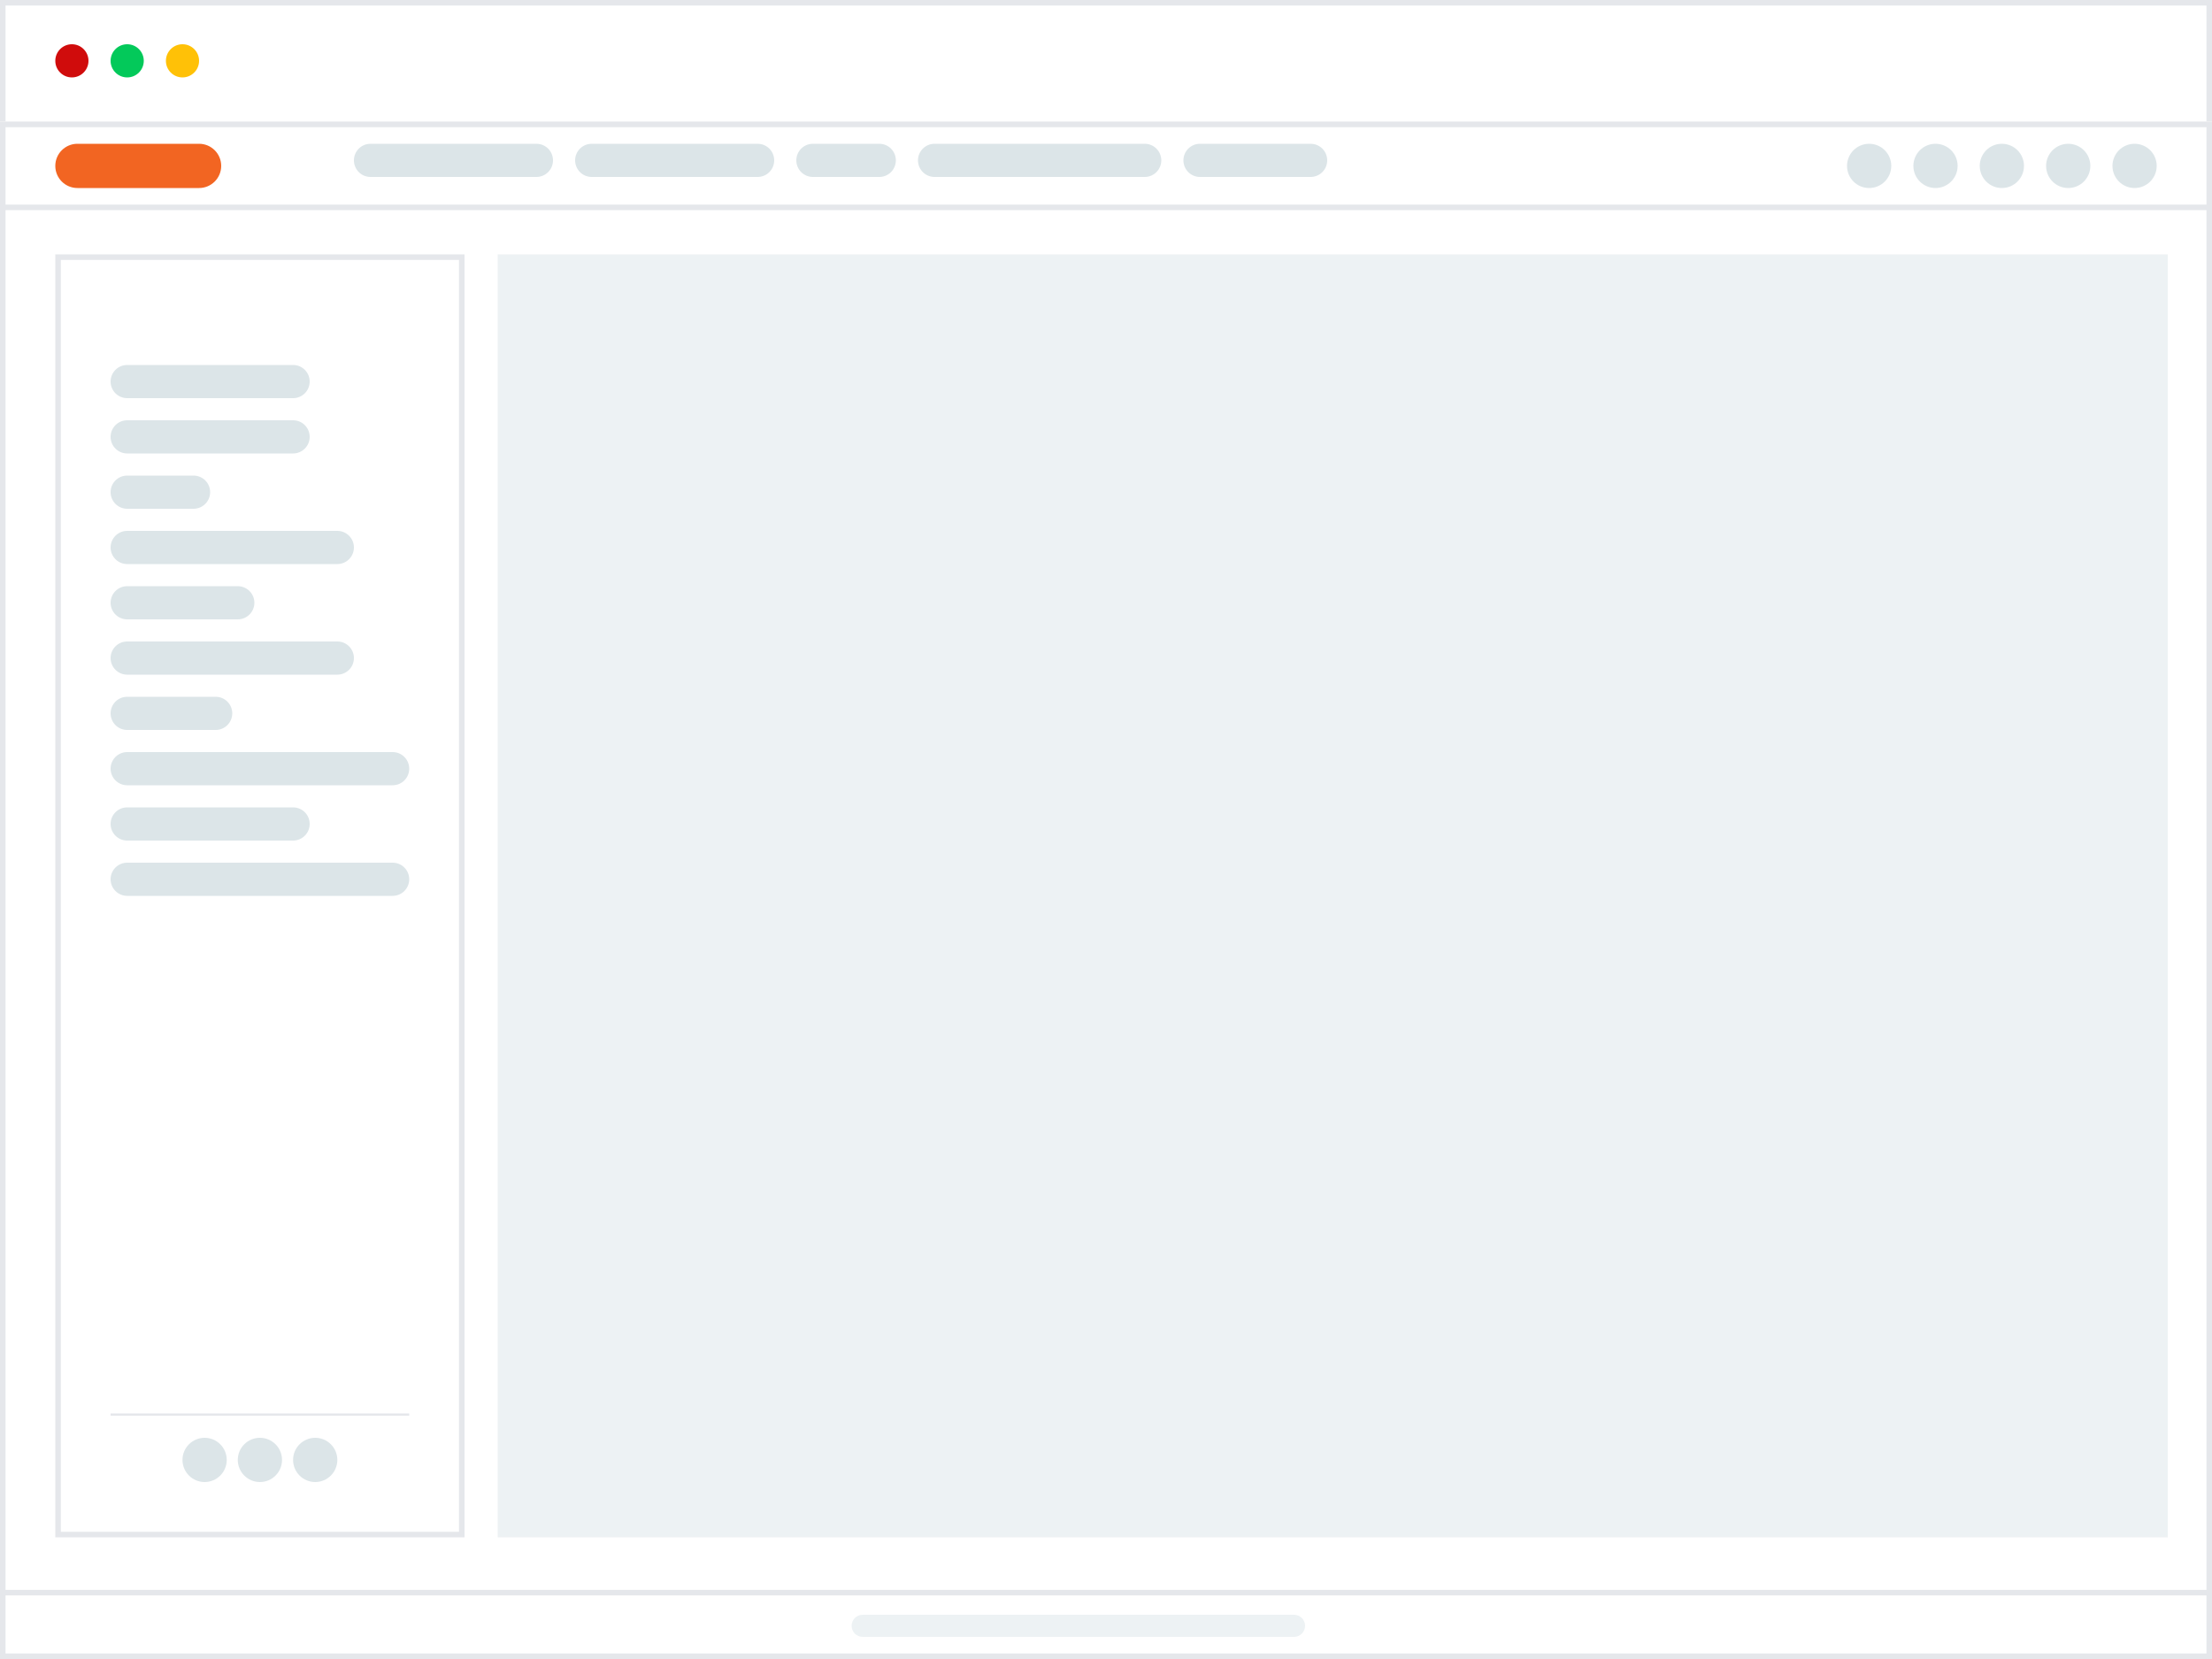
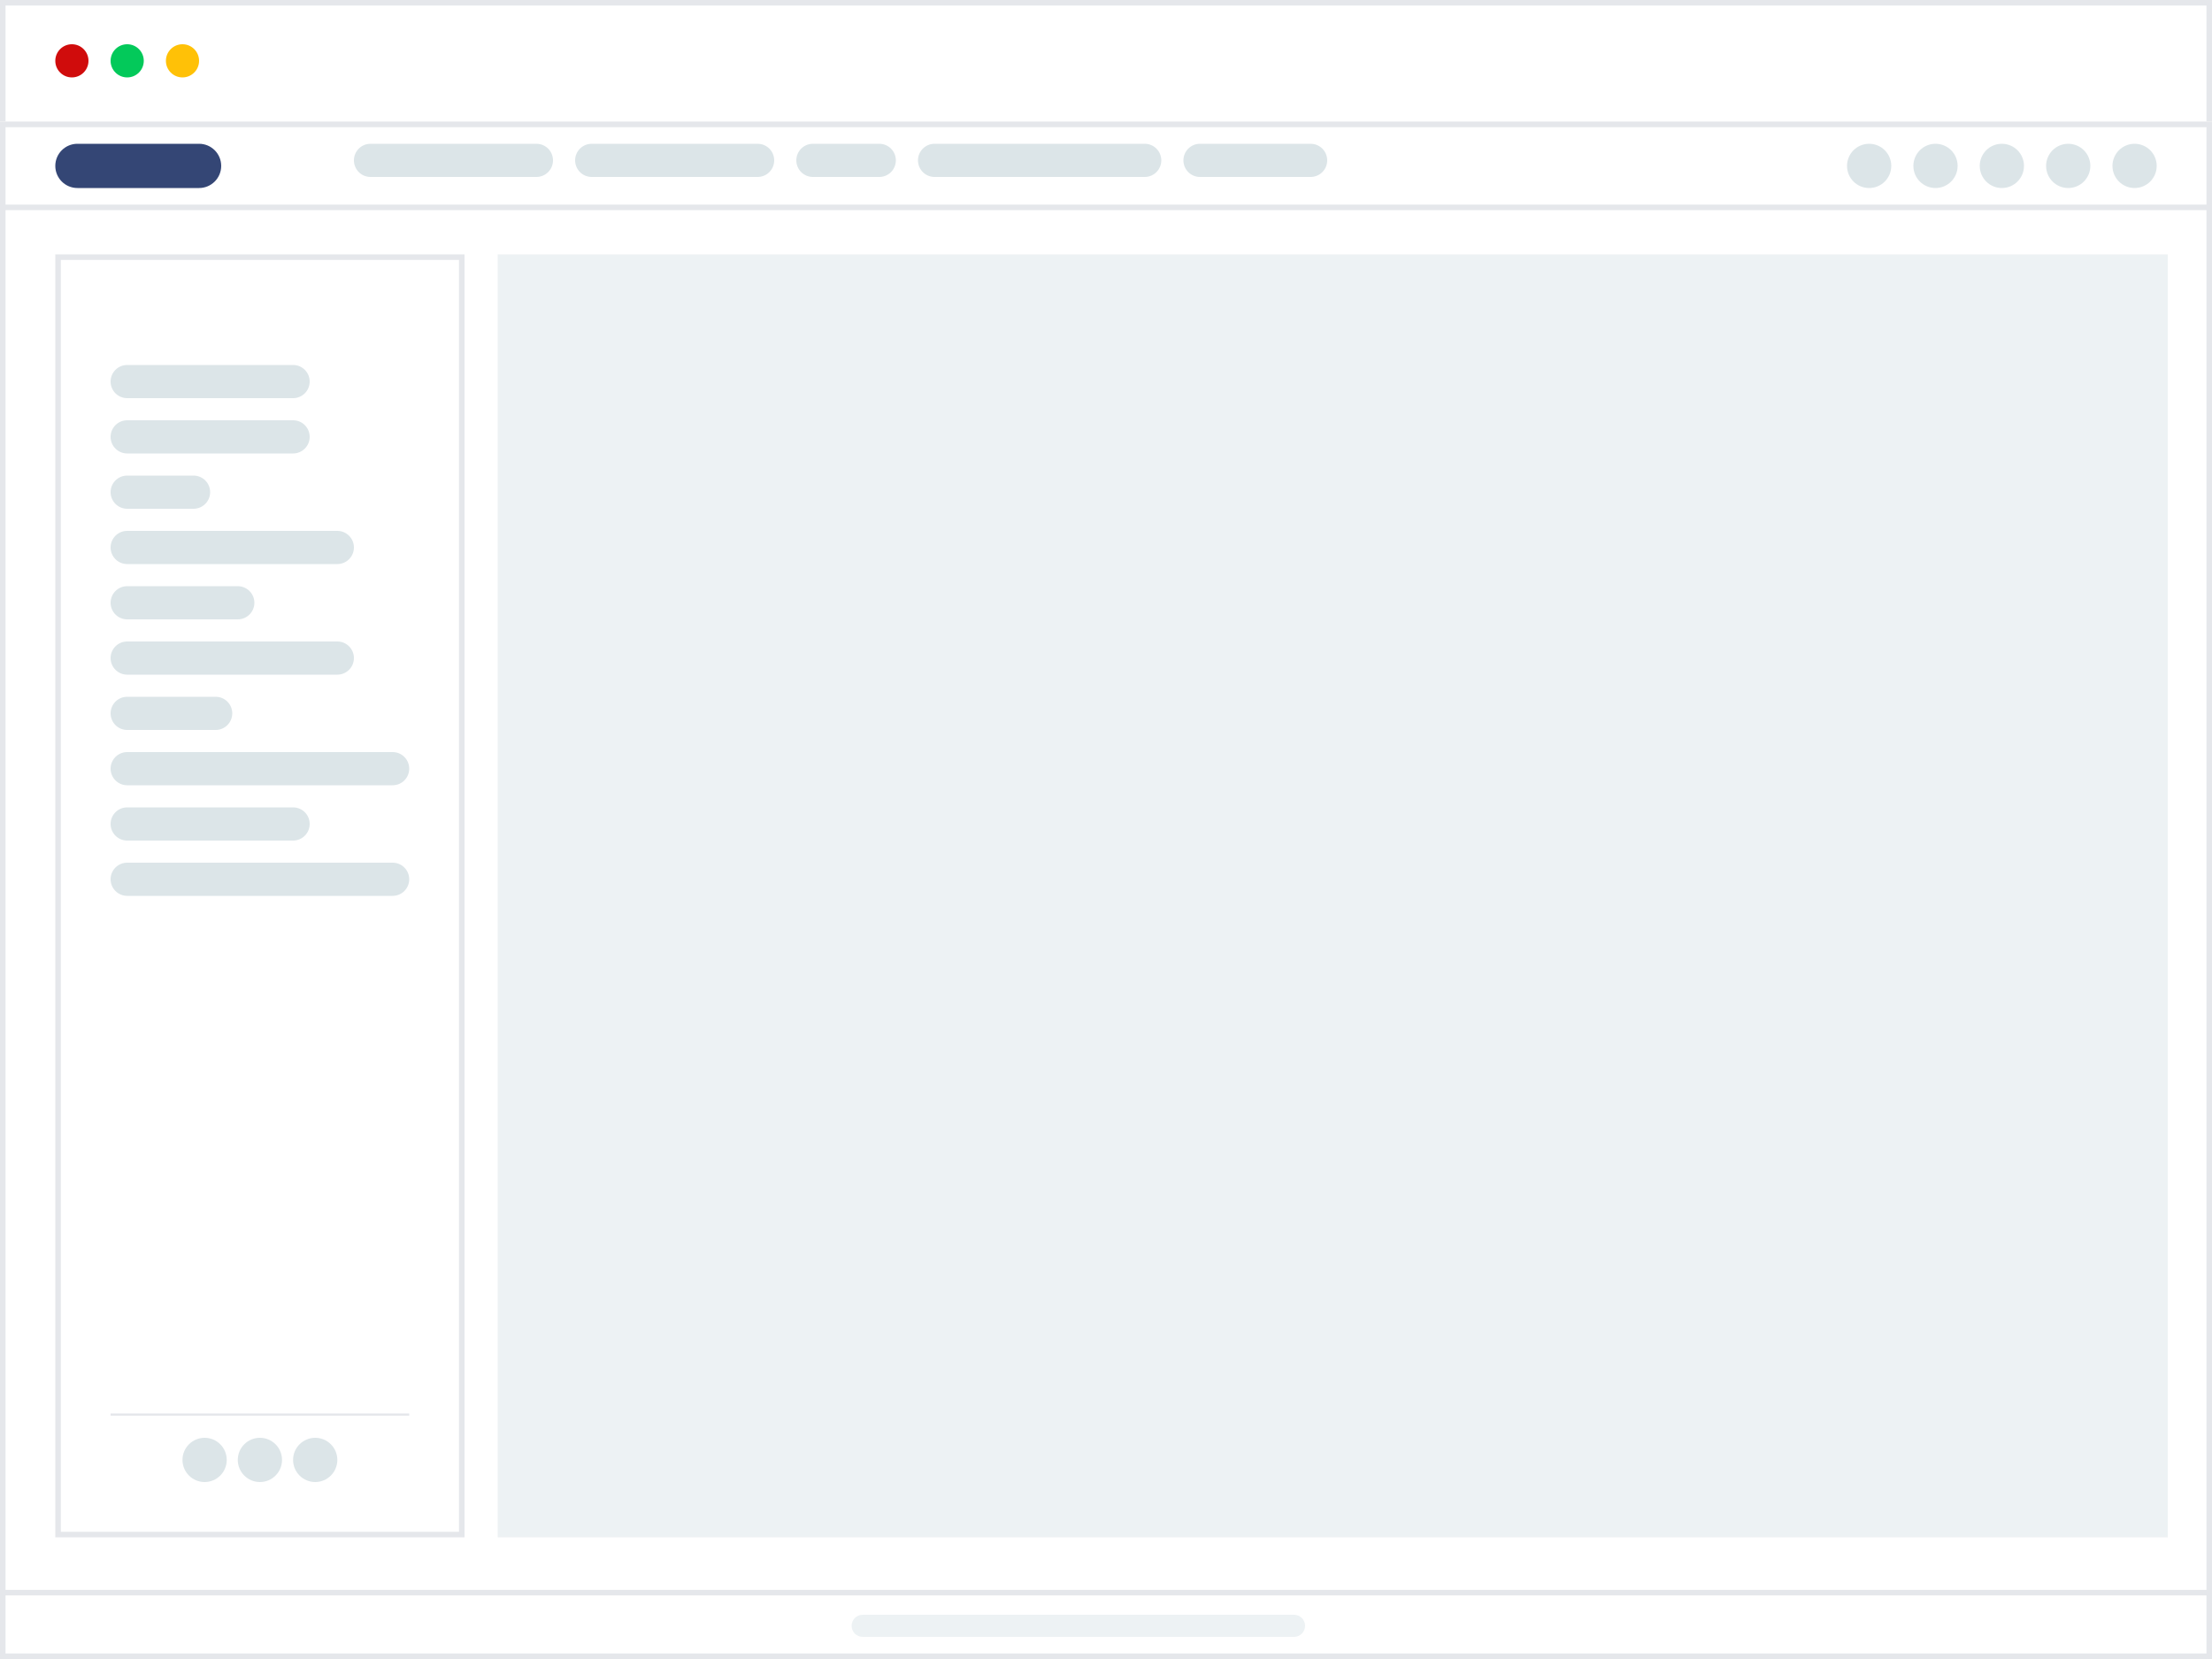
<svg xmlns="http://www.w3.org/2000/svg" width="200" height="150" viewBox="0 0 200 150" fill="none">
  <mask id="path-1-inside-1_1066_41389" fill="white">
    <path d="M0 0H200V11H0V0Z" />
  </mask>
  <path d="M0 0H200V11H0V0Z" fill="white" />
  <path d="M0 0V-0.5H-0.5V0H0ZM200 0H200.5V-0.5H200V0ZM0 0.5H200V-0.5H0V0.5ZM199.5 0V11H200.5V0H199.5ZM0.5 11V0H-0.5V11H0.5Z" fill="#E5E7EB" mask="url(#path-1-inside-1_1066_41389)" />
  <circle cx="6.5" cy="5.5" r="1.5" fill="#D00C0C" />
  <circle cx="11.5" cy="5.5" r="1.5" fill="#03C95A" />
  <circle cx="16.5" cy="5.5" r="1.5" fill="#FFC107" />
  <path d="M0.25 11.25H199.75V149.75H0.25V11.25Z" fill="white" />
  <path d="M0.25 11.25H199.75V149.75H0.25V11.25Z" stroke="#E5E7EB" stroke-width="0.5" />
  <mask id="path-7-inside-2_1066_41389" fill="white">
    <path d="M0 11H200V19H0V11Z" />
  </mask>
  <path d="M200 18.5H0V19.5H200V18.5Z" fill="#E5E7EB" mask="url(#path-7-inside-2_1066_41389)" />
-   <rect x="5" y="13" width="15" height="4" rx="2" fill="#F26522" />
+   <rect x="5" y="13" width="15" height="4" rx="2" fill="#344675" />
  <rect x="32" y="13" width="18" height="3" rx="1.5" fill="#DCE5E8" />
  <rect x="52" y="13" width="18" height="3" rx="1.5" fill="#DCE5E8" />
  <rect x="72" y="13" width="9" height="3" rx="1.5" fill="#DCE5E8" />
  <rect x="83" y="13" width="22" height="3" rx="1.5" fill="#DCE5E8" />
  <rect x="107" y="13" width="13" height="3" rx="1.5" fill="#DCE5E8" />
  <circle cx="169" cy="15" r="2" fill="#DCE5E8" />
  <circle cx="175" cy="15" r="2" fill="#DCE5E8" />
  <circle cx="181" cy="15" r="2" fill="#DCE5E8" />
  <circle cx="187" cy="15" r="2" fill="#DCE5E8" />
  <circle cx="193" cy="15" r="2" fill="#DCE5E8" />
  <rect x="45" y="23" width="151" height="116" fill="#EDF2F4" />
  <rect x="5.25" y="23.25" width="36.5" height="115.5" fill="white" />
  <rect x="5.25" y="23.25" width="36.5" height="115.5" stroke="#E5E7EB" stroke-width="0.5" />
  <rect x="10" y="33" width="18" height="3" rx="1.5" fill="#DCE5E8" />
  <rect x="10" y="38" width="18" height="3" rx="1.5" fill="#DCE5E8" />
  <rect x="10" y="43" width="9" height="3" rx="1.5" fill="#DCE5E8" />
  <rect x="10" y="48" width="22" height="3" rx="1.5" fill="#DCE5E8" />
  <rect x="10" y="53" width="13" height="3" rx="1.5" fill="#DCE5E8" />
  <rect x="10" y="58" width="22" height="3" rx="1.5" fill="#DCE5E8" />
  <rect x="10" y="63" width="11" height="3" rx="1.5" fill="#DCE5E8" />
  <rect x="10" y="68" width="27" height="3" rx="1.5" fill="#DCE5E8" />
  <rect x="10" y="73" width="18" height="3" rx="1.5" fill="#DCE5E8" />
  <rect x="10" y="78" width="27" height="3" rx="1.5" fill="#DCE5E8" />
  <line x1="10" y1="127.9" x2="37" y2="127.9" stroke="#E5E7EB" stroke-width="0.2" />
  <circle cx="18.5" cy="132" r="2" fill="#DCE5E8" />
  <circle cx="23.5" cy="132" r="2" fill="#DCE5E8" />
  <circle cx="28.5" cy="132" r="2" fill="#DCE5E8" />
  <path d="M0 144.25H200V143.75H0V144.25Z" fill="#E5E7EB" />
  <rect width="41" height="2" rx="1" transform="matrix(1 0 0 -1 77 148)" fill="#EDF2F4" />
</svg>
